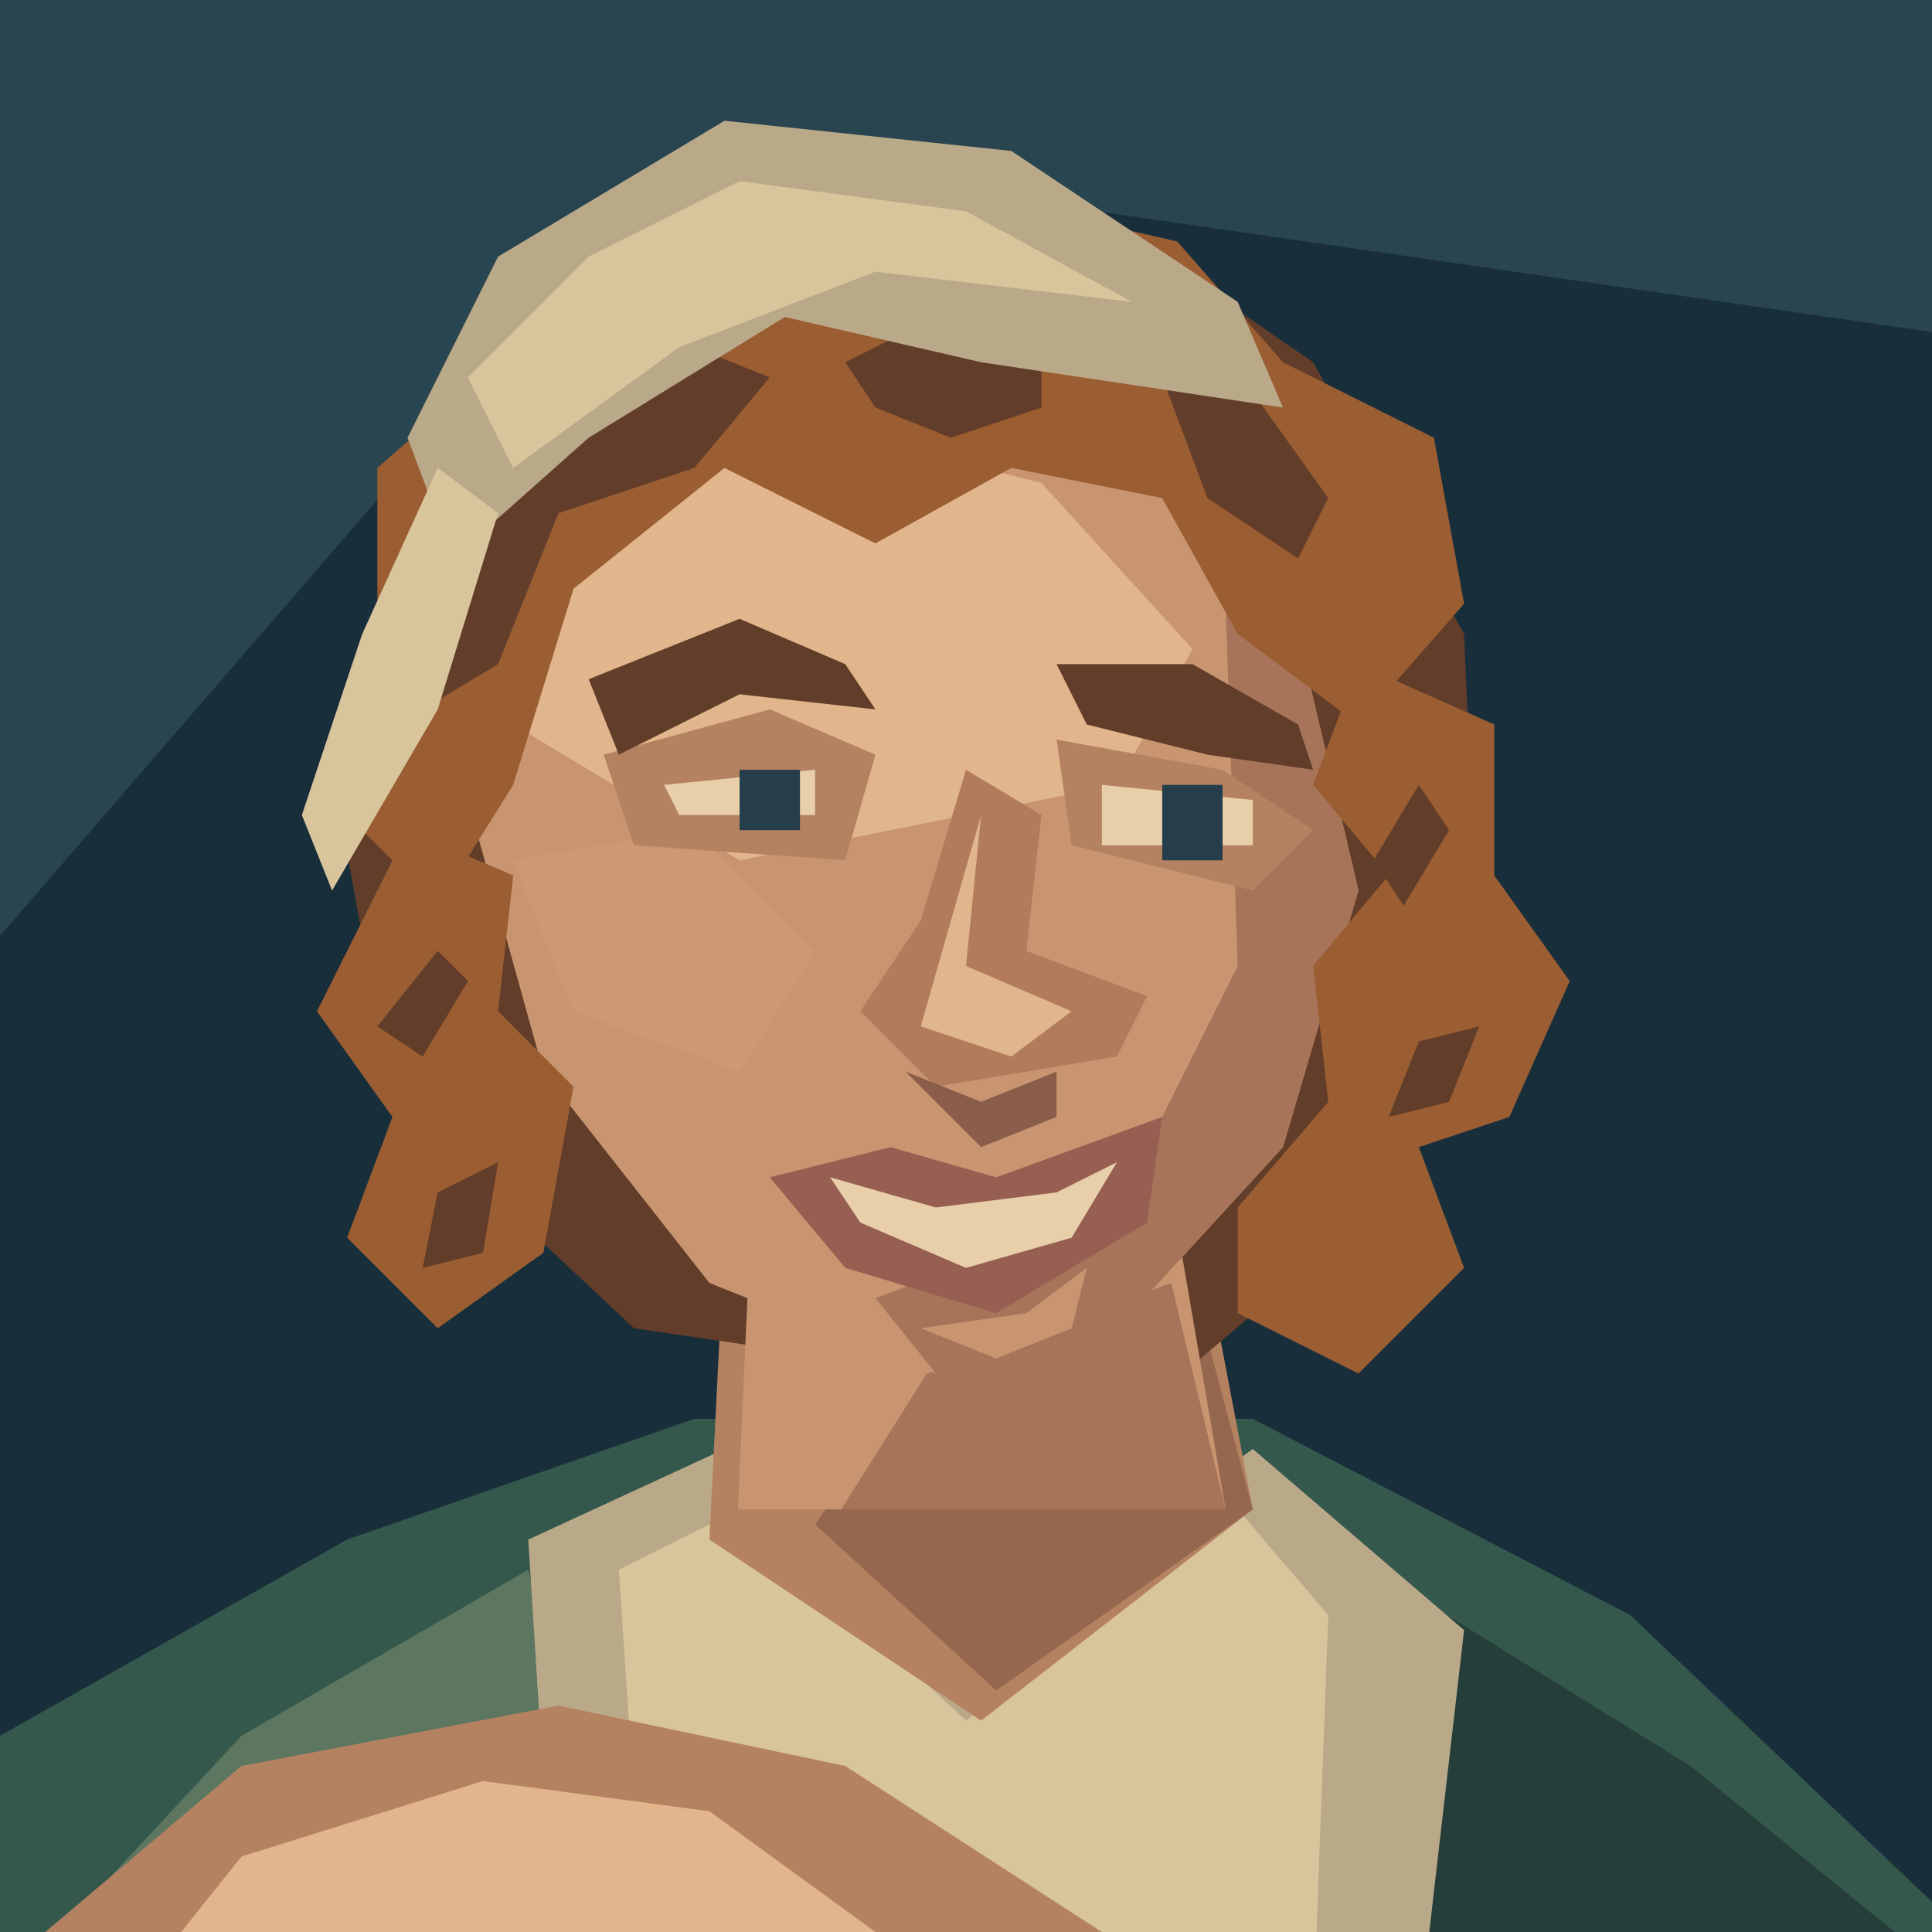
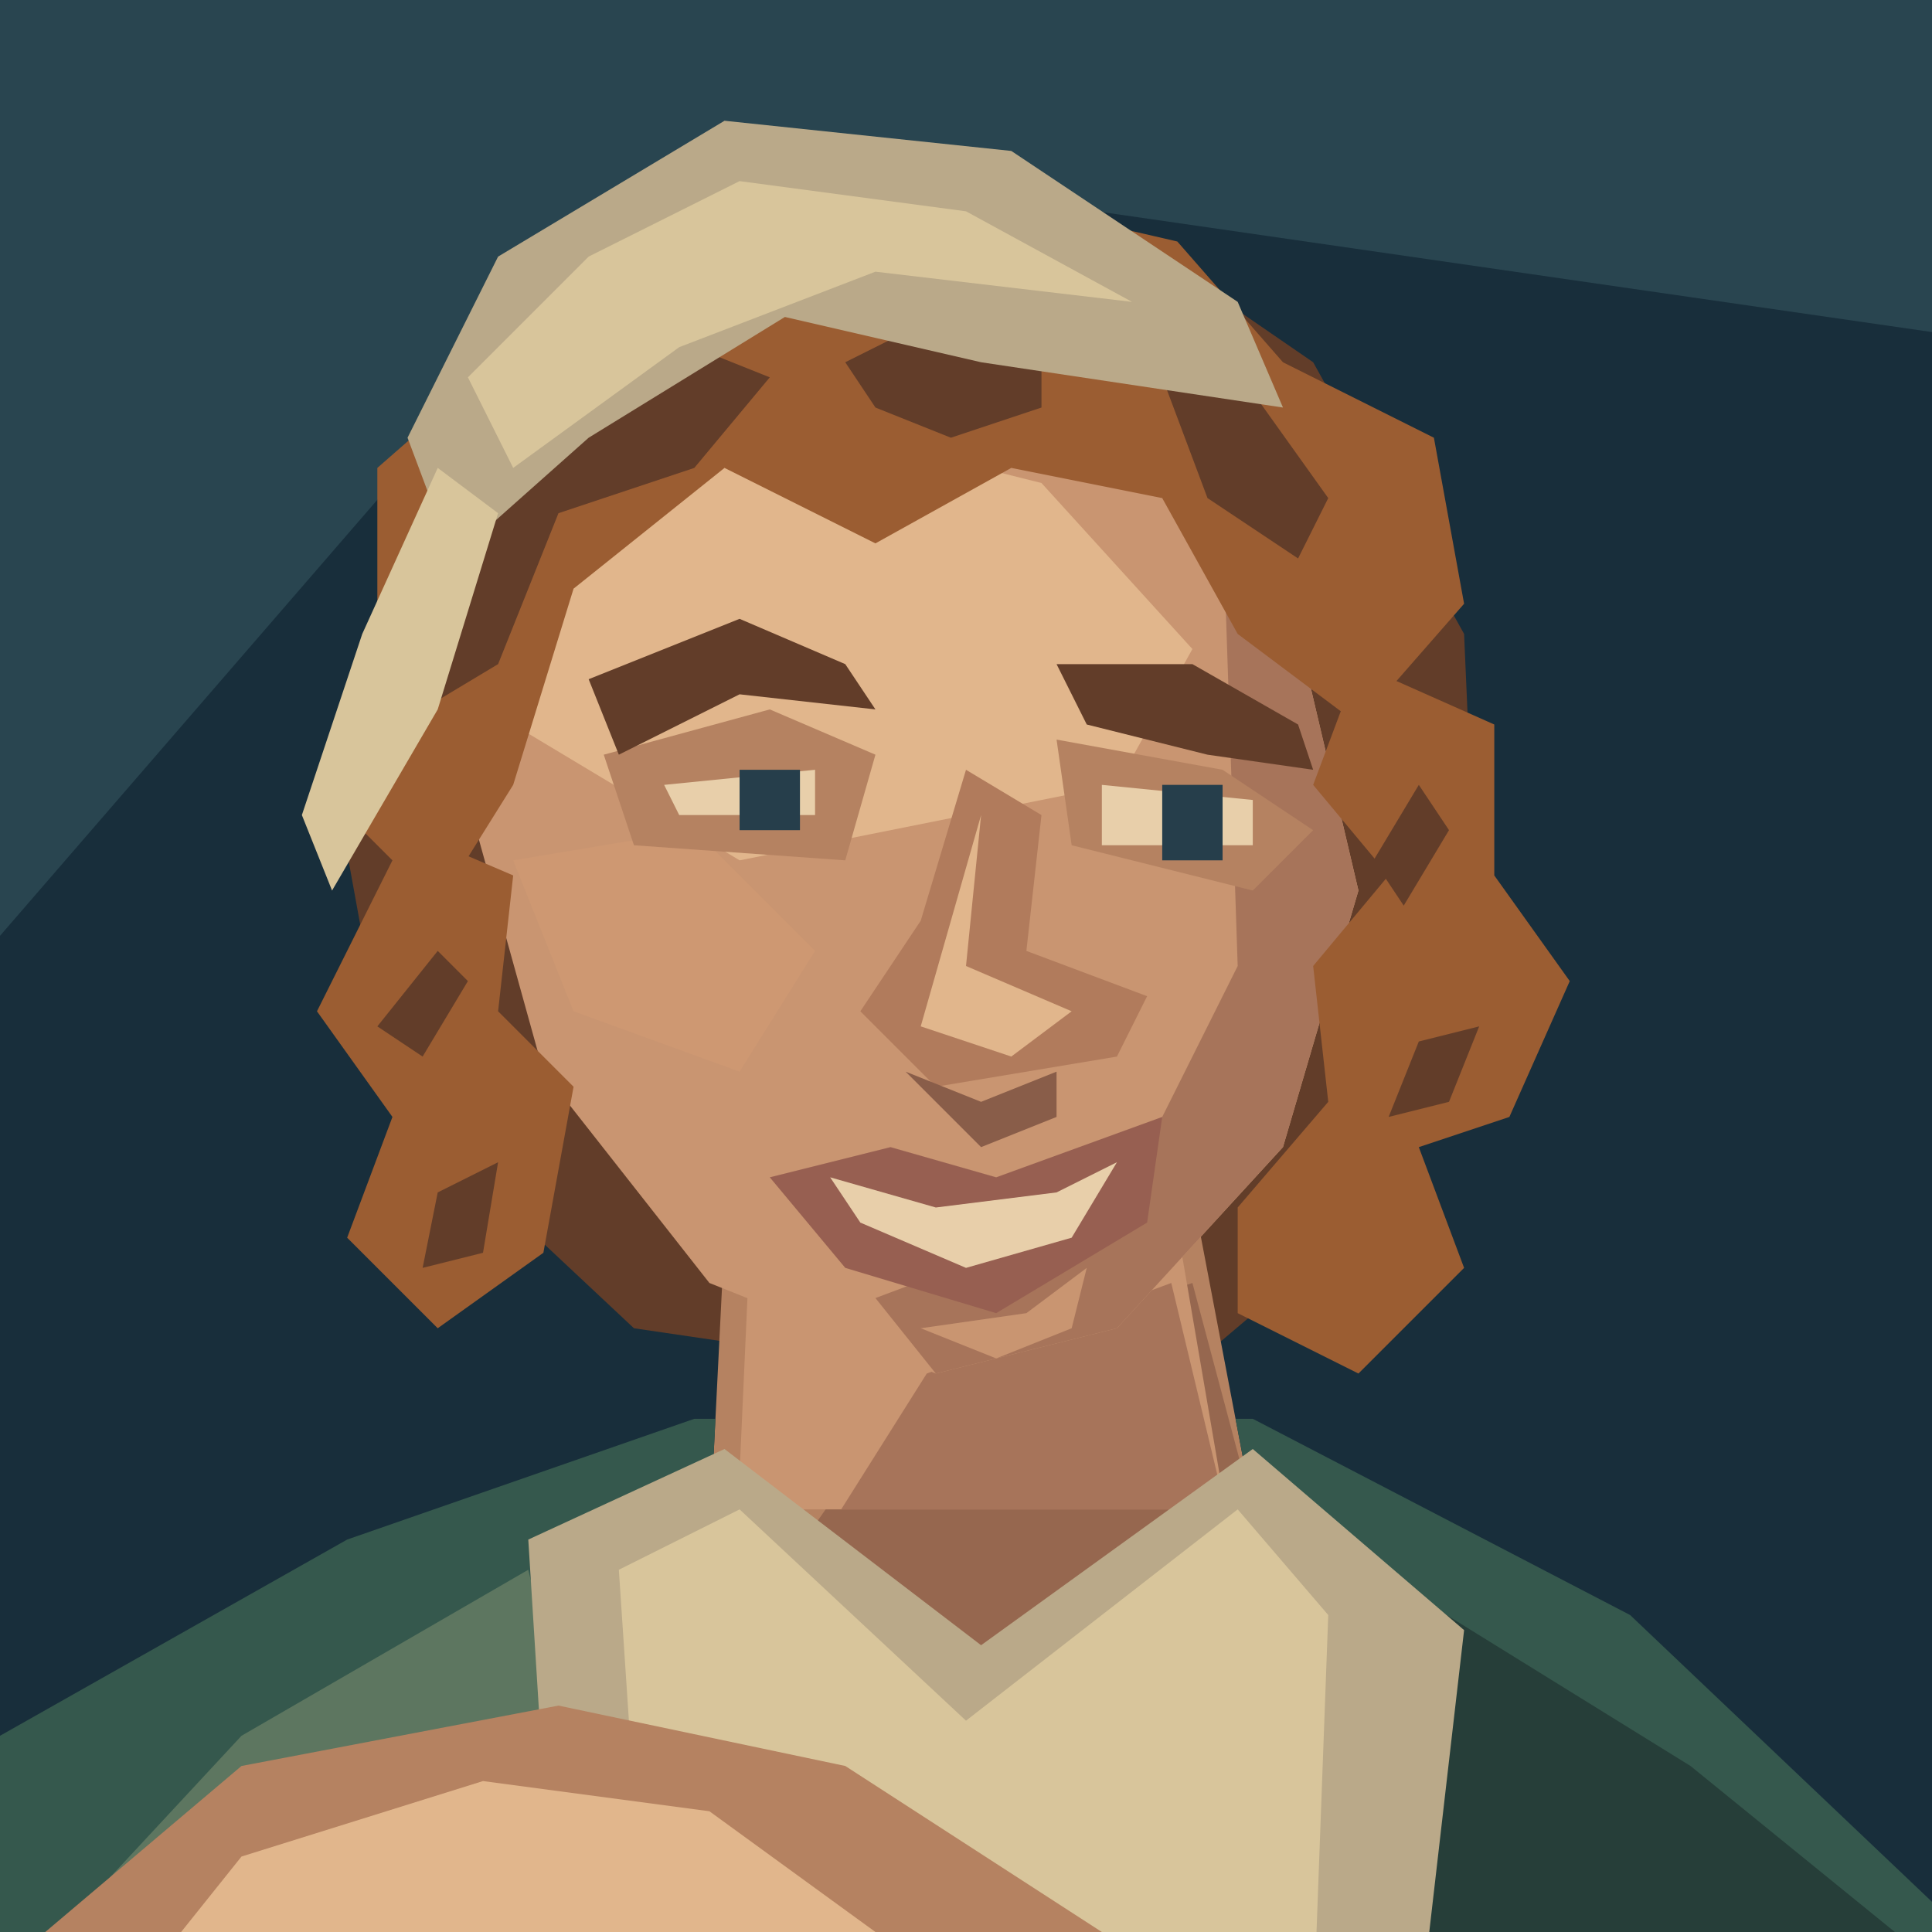
<svg xmlns="http://www.w3.org/2000/svg" width="128" height="128" viewBox="0 0 128 128">
  <path d="M0 0H128V128H0Z" fill="#182e3b" />
  <path d="M0 0H128V22L45 10L0 62Z" fill="#294550" />
-   <g transform="translate(0 6)" data-part="shoulders-and-neck">
-     <path d="M0 128V109L23 96 46 88H83L108 101 128 120V128Z" fill="#35584d" />
-     <path d="M3 123L16 109 35 98 42 128H0Z" fill="#5d7660" />
-     <path d="M91 98L112 111 128 124V128H92Z" fill="#263e39" />
-     <path d="M35 96L48 90 65 103 83 90 97 102 94 128H37Z" fill="#baa989" />
-     <path d="M41 98L49 94 64 108 82 94 88 101 87 128H43Z" fill="#d8c59b" />
+   <path d="M27 34L34 22 49 13 71 13 87 24 97 42 98 65 89 82 76 93 42 88 26 73 22 51Z" fill="#623d29" />
+   <g transform="translate(0 6)" data-part="neck">
    <path d="M48 76L47 96 65 108 83 94 79 73Z" fill="#b58261" />
    <path d="M61 85L79 79 83 94 66 106 54 95Z" fill="#96674f" />
  </g>
-   <path d="M27 34L34 22 49 13 71 13 87 24 97 42 98 65 89 82 76 93 42 88 26 73 22 51Z" fill="#623d29" />
  <g data-part="neck-root">
    <polygon points="49.70,82 48.89,100 81.20,100 81.20,100 77.60,79" fill="#c99571" />
    <polygon points="61.40,91 77.60,85 81.20,100 81.20,100 55.73,100" fill="#a7745a" />
+   </g>
+   <g transform="translate(0 6)" data-part="clothing">
+     <defs>
+       <clipPath id="shoulder-neckline" clipPathUnits="userSpaceOnUse">
+         <path d="M0 0H128V160H0Z M48 76L47 96 65 108 83 94 79 73Z" clip-rule="evenodd" />
+       </clipPath>
+     </defs>
+     <g clip-path="url(#shoulder-neckline)">
+       <path d="M0 128V109L23 96 46 88H83L108 101 128 120V128Z" fill="#35584d" />
+       <path d="M3 123L16 109 35 98 42 128H0Z" fill="#5d7660" />
+       <path d="M91 98L112 111 128 124V128H92Z" fill="#263e39" />
+     </g>
+     <path d="M35 96L48 90 65 103 83 90 97 102 94 128H37Z" fill="#baa989" />
+     <path d="M41 98L49 94 64 108 82 94 88 101 87 128H43Z" fill="#d8c59b" />
  </g>
  <path d="M38 34L53 24 73 28 86 42 90 59 85 76 74 88 62 91 47 85 36 71 31 53 32 43Z" fill="#c99571" />
  <path d="M39 36L53 28 69 32 79 43 74 52 49 57 34 48Z" fill="#e1b68c" />
  <path d="M81 34L86 42 90 59 85 76 74 88 62 91 58 86 74 80 82 64Z" fill="#a7745a" />
  <path d="M34 57L46 55 54 63 49 71 38 67Z" fill="#ce9872" />
  <path d="M40 50L51 47 58 50 56 57 42 56Z M70 49L81 51 87 55 83 59 71 56Z" fill="#b58261" />
  <path d="M39 45L49 41 56 44 58 47 49 46 41 50Z M70 44L79 44 86 48 87 51 80 50 72 48Z" fill="#623d29" />
  <path d="M44 52L54 51V54H45Z M73 52L83 53V56H73Z" fill="#e8cfaa" />
  <path d="M49 51H53V55H49Z M77 52H81V57H77Z" fill="#263e4b" />
  <path d="M64 51L61 61 57 67 62 72 74 70 76 66 68 63 69 54Z" fill="#b17b5c" />
  <path d="M65 54L64 64 71 67 67 70 61 68Z" fill="#e1b68c" />
  <path d="M60 71L65 73 70 71V74L65 76Z" fill="#895d49" />
  <path d="M51 78L59 76 66 78 77 74 76 81 66 87 56 84Z" fill="#975f51" />
  <path d="M55 78L62 80 70 79 74 77 71 82 64 84 57 81Z" fill="#e8cfaa" />
  <path d="M61 88L68 87 72 84 71 88 66 90Z" fill="#c99571" />
  <path d="M25 44L25 31 33 24 35 16 47 13 57 17 65 13 78 16 85 24 95 29 97 40 90 48 82 42 77 33 67 31 58 36 48 31 38 39 34 52 29 60 24 55Z" fill="#9b5d32" />
  <path d="M31 34L39 28 46 23 51 25 46 31 37 34 33 44 28 47Z M56 24L62 21 69 23 69 27 63 29 58 27Z M77 25L83 26 88 33 86 37 80 33Z" fill="#623d29" />
  <path d="M90 44L99 48 99 58 104 65 100 74 94 76 97 84 90 91 82 87 82 80 88 73 87 64 92 58 87 52Z M27 55L34 58 33 67 38 72 36 83 29 88 23 82 26 74 21 67Z" fill="#9b5d32" />
  <path d="M94 52L96 55 93 60 91 57Z M94 69L98 68 96 73 92 74Z M29 63L31 65 28 70 25 68Z M29 79L33 77 32 83 28 84Z" fill="#623d29" />
  <path d="M27 29L33 17 48 8 67 10 82 20 85 27 65 24 52 21 39 29 30 37Z" fill="#baa989" />
  <path d="M31 25L39 17 49 12 64 14 75 20 58 18 45 23 34 31Z" fill="#d8c59b" />
  <path d="M29 31L33 34 29 47 22 59 20 54 24 42Z" fill="#d8c59b" />
  <path d="M3 128L16 117 37 113 56 117 73 128Z" fill="#b58261" />
  <path d="M16 123L32 118 47 120 58 128H12Z" fill="#e1b68c" />
</svg>
